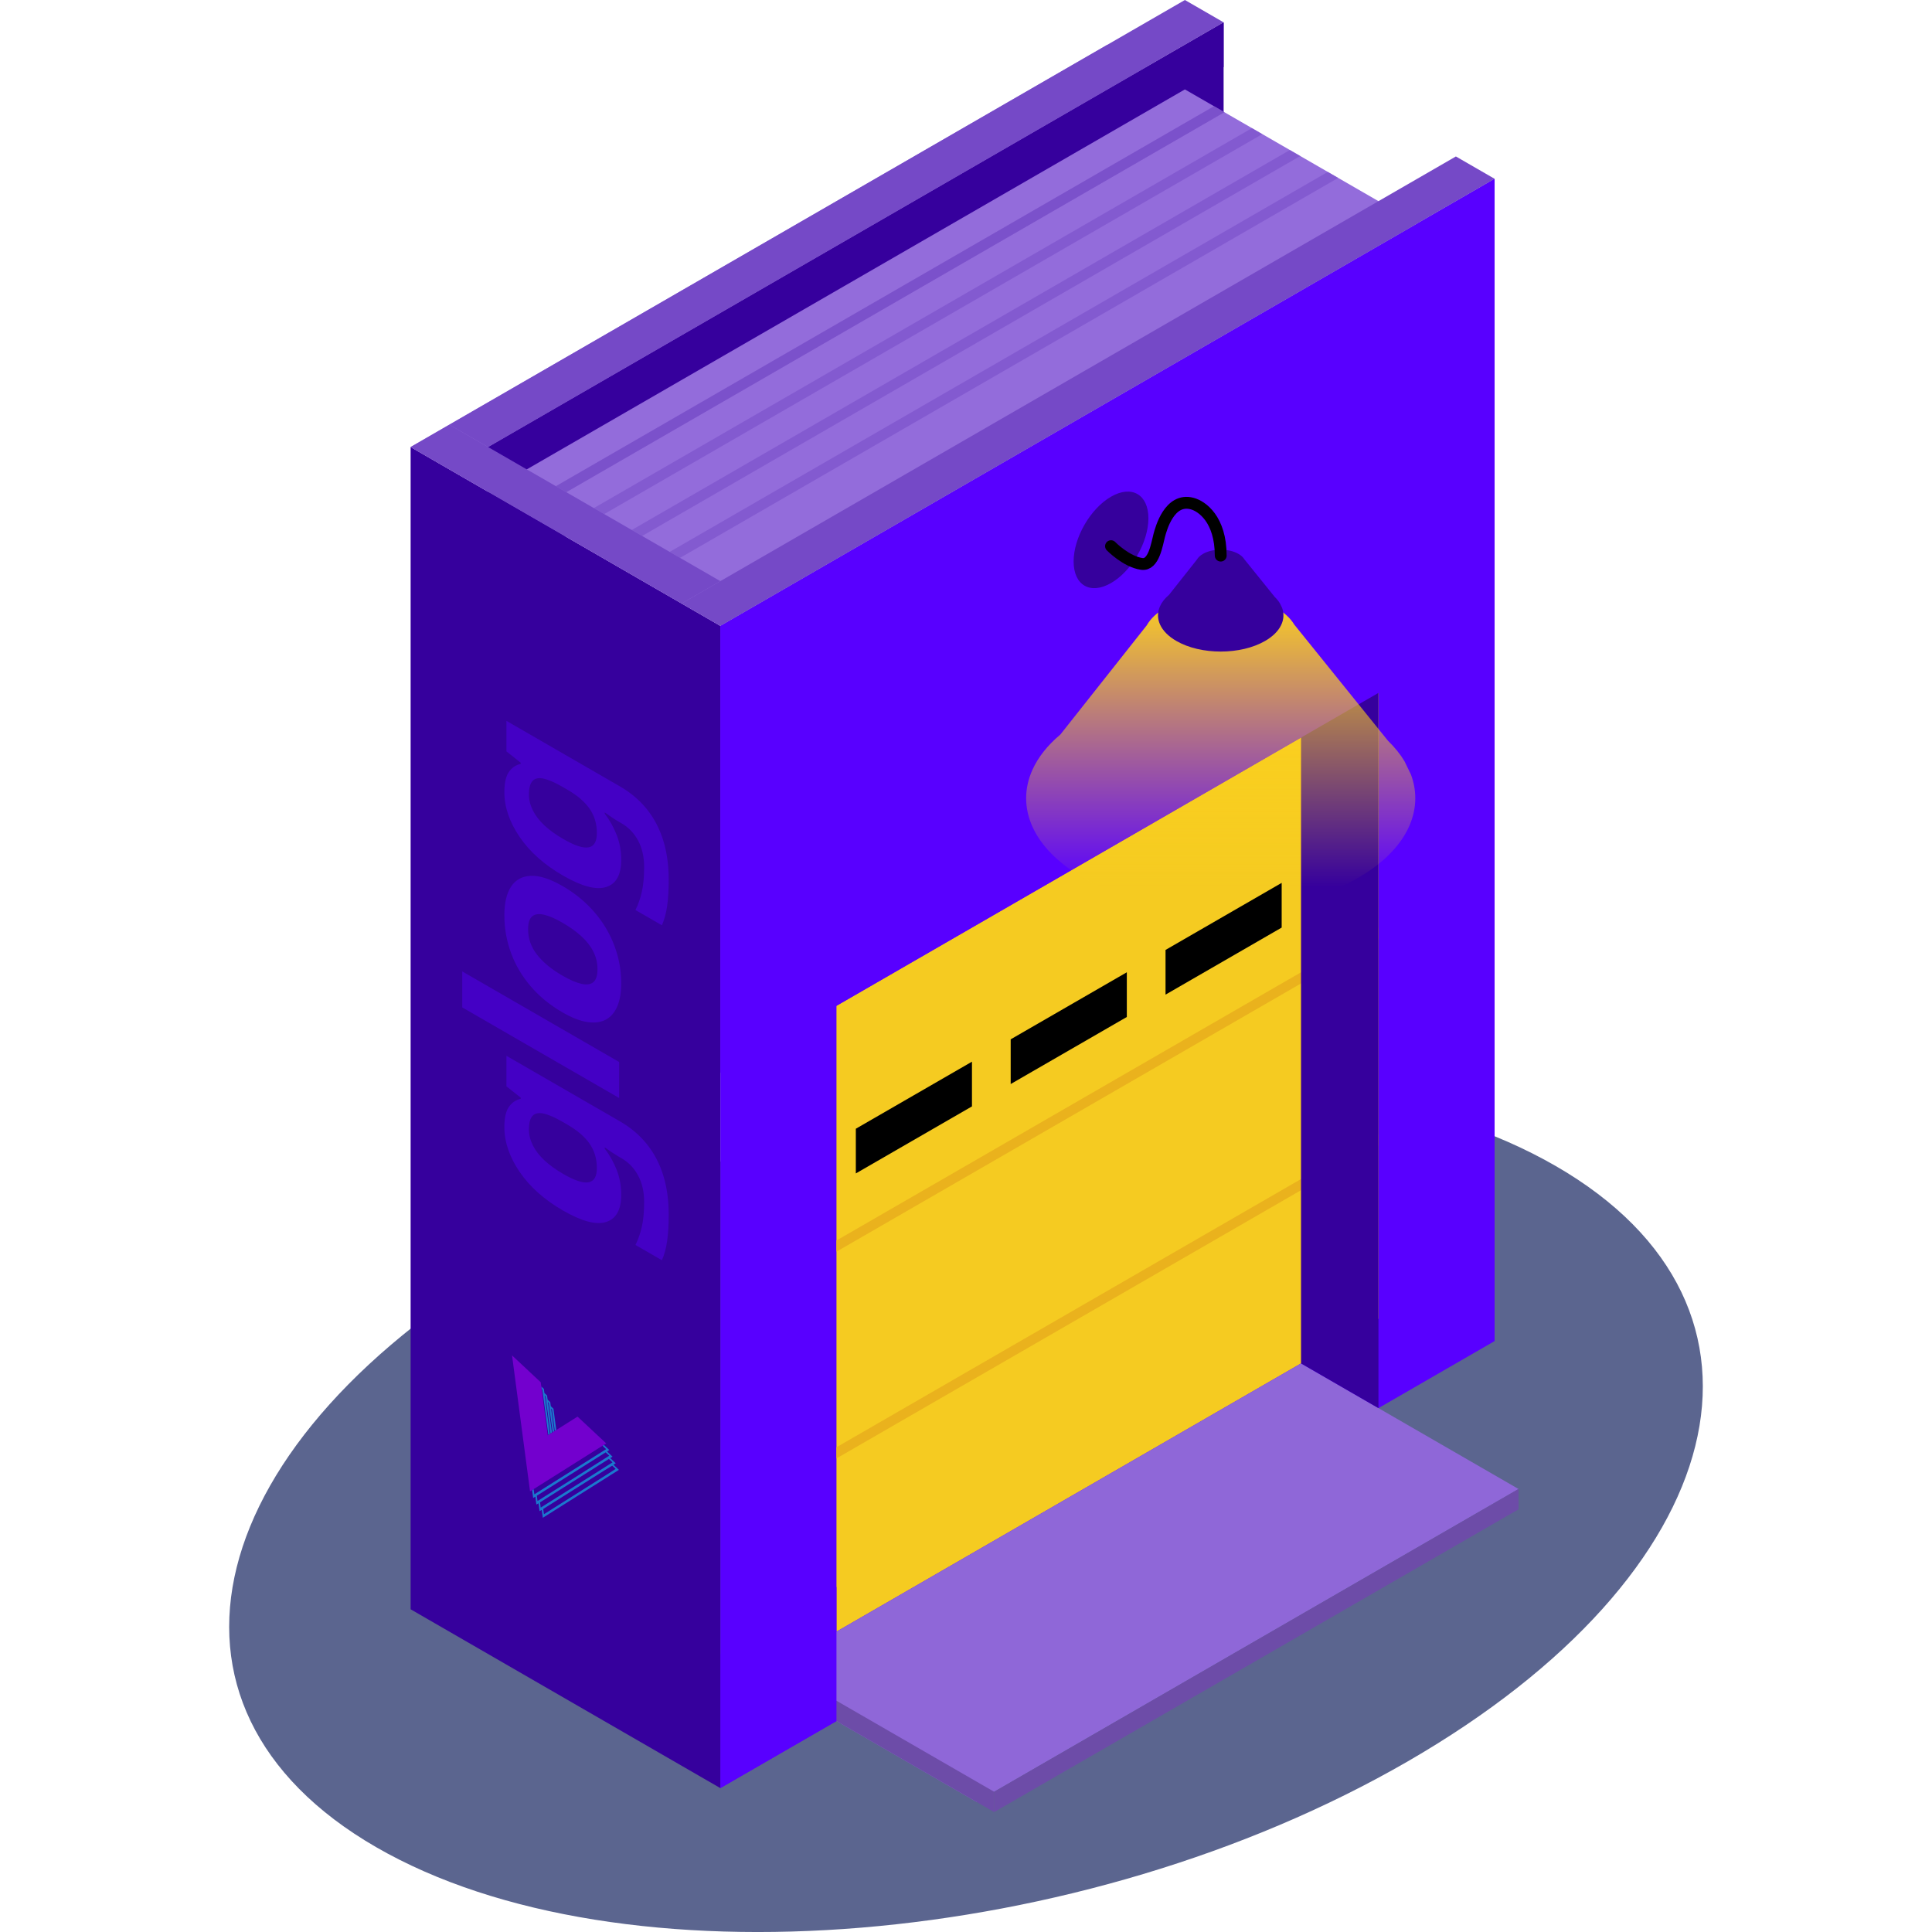
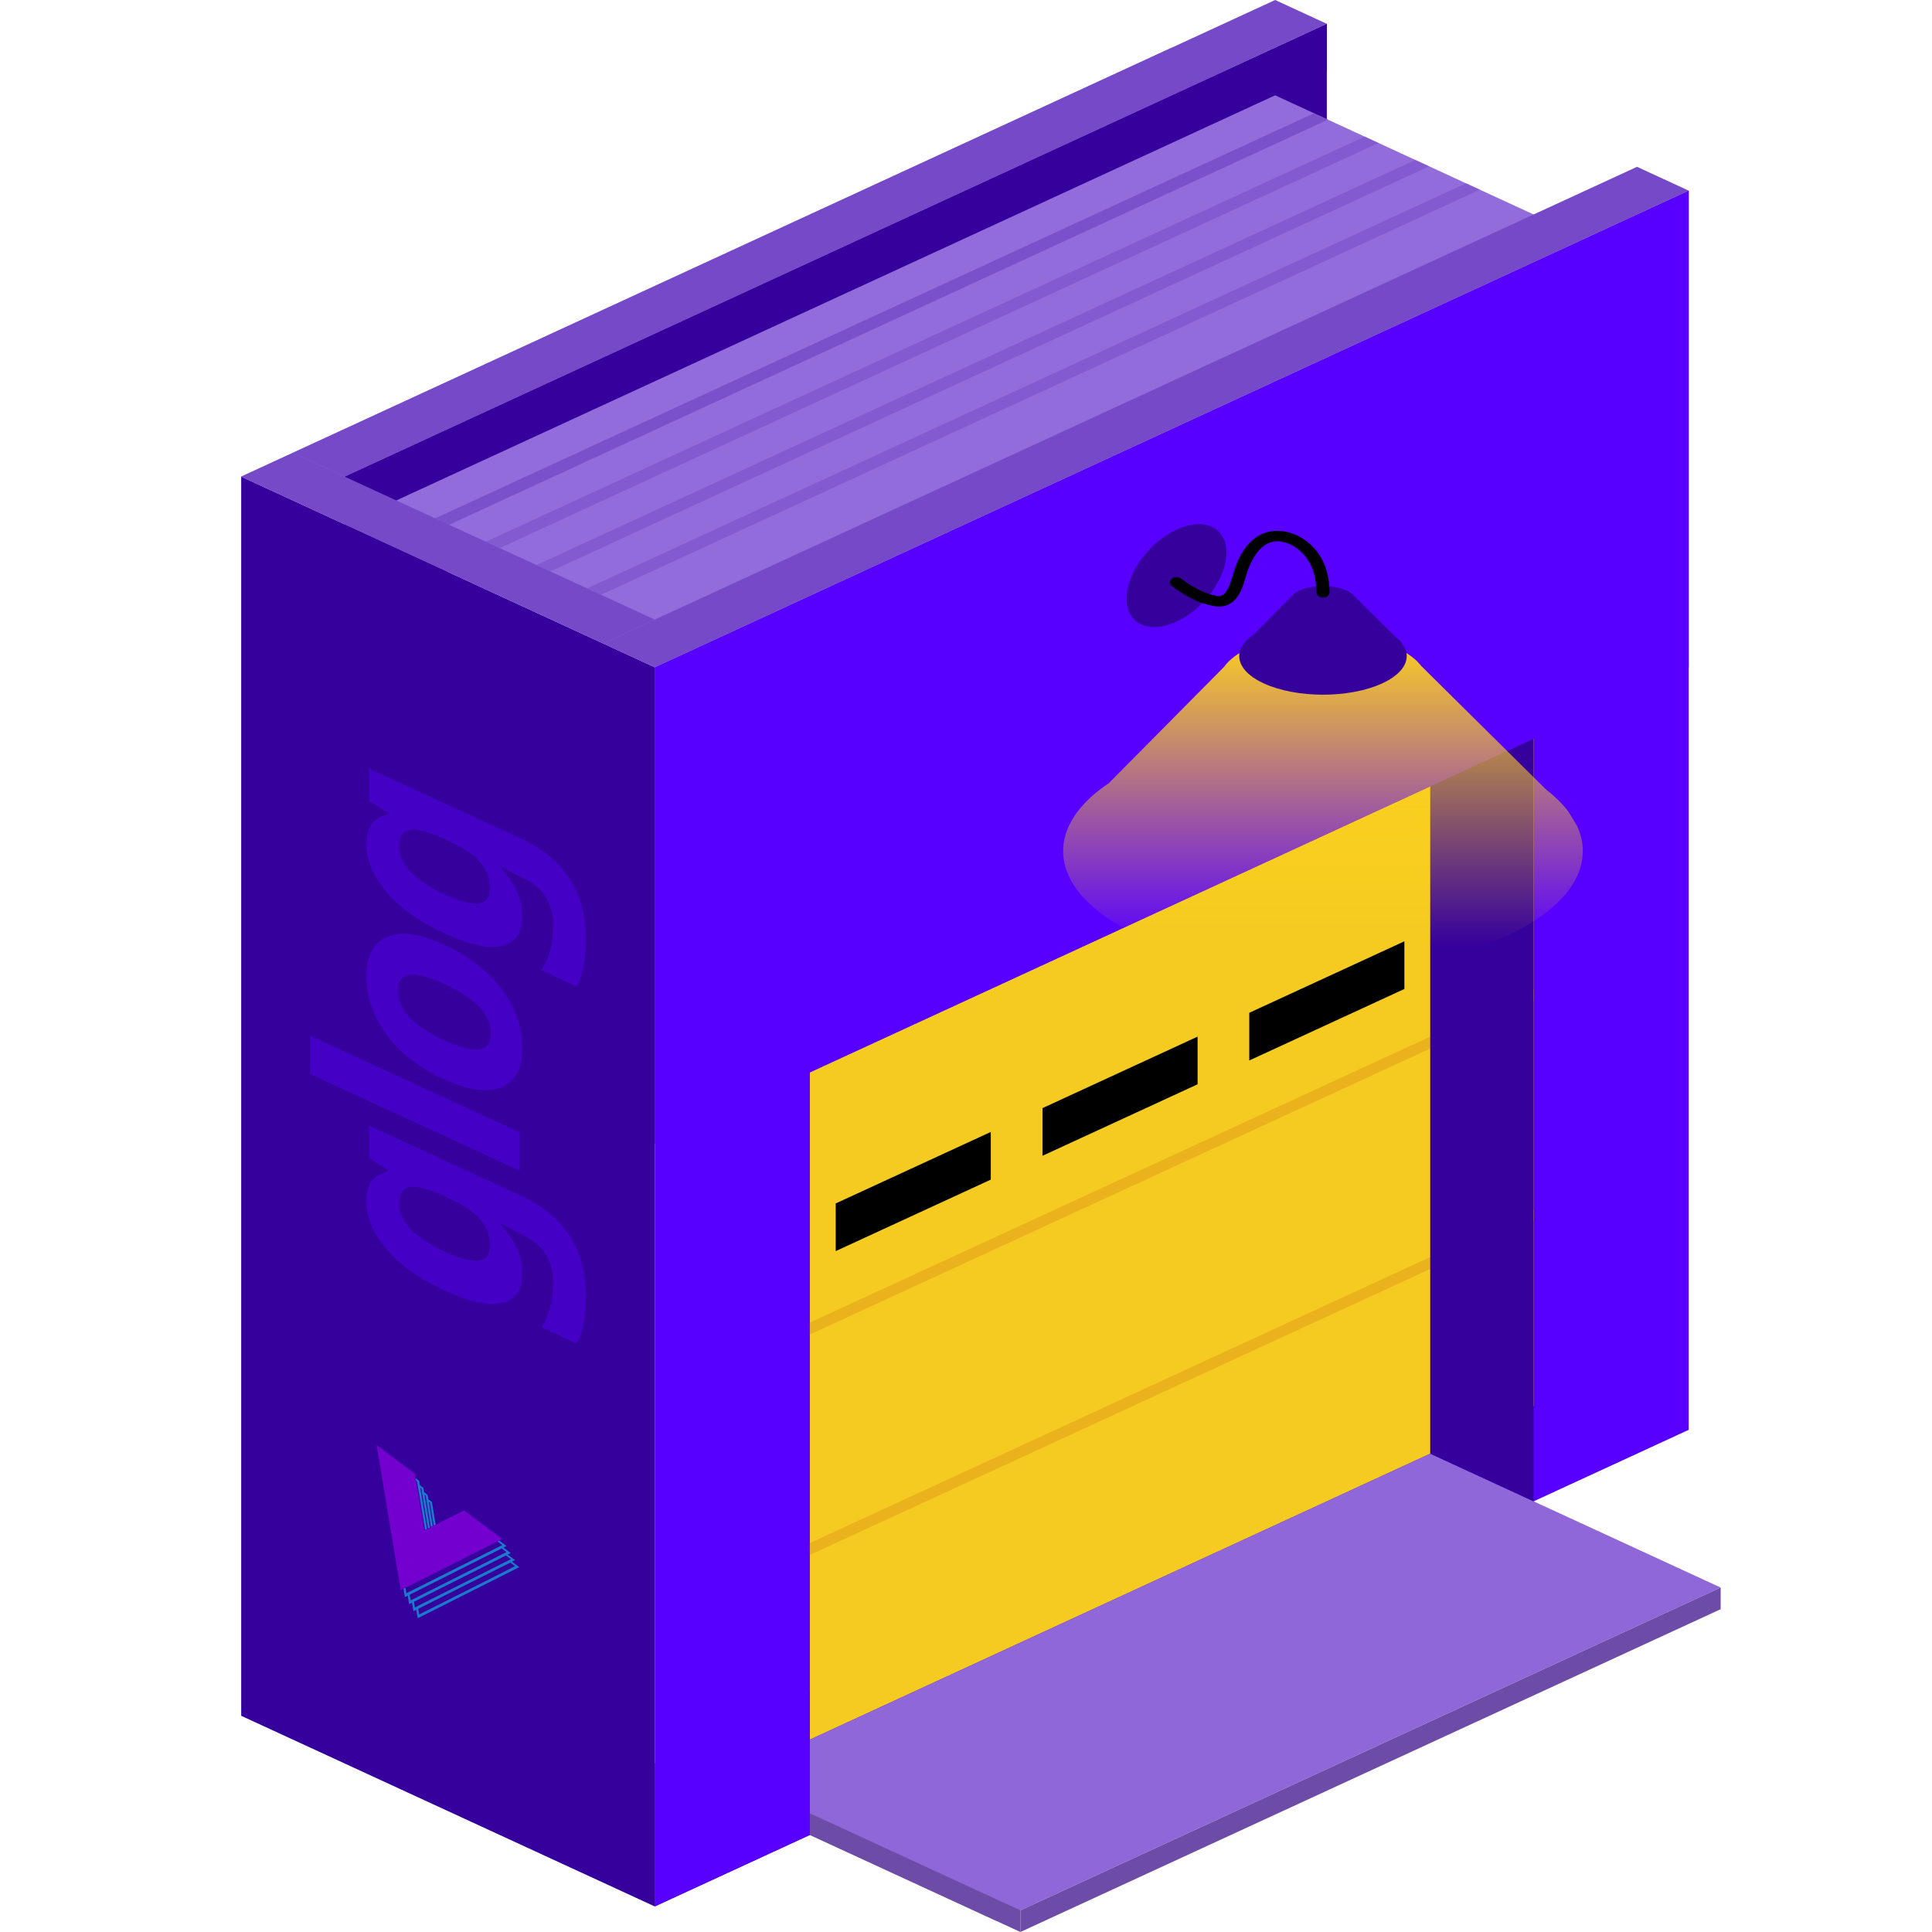
<svg xmlns="http://www.w3.org/2000/svg" width="100%" height="100%" viewBox="0 0 2048 2048" version="1.1" xml:space="preserve" style="fill-rule:evenodd;clip-rule:evenodd;stroke-linecap:round;stroke-linejoin:round;stroke-miterlimit:1.5;">
-   <rect id="Artboard1" x="0" y="0" width="2048" height="2048" style="fill:none;" />
-   <g id="Artboard11">
-     <g transform="matrix(1.480826,0,0,1.480826,-303.4049,-236.9322)">
-       <g transform="matrix(1.224288,-0.706843,0.916414,0.529092,-1333.218,1026.451)">
-         <circle cx="760.574" cy="1416.882" r="344.882" style="fill:rgb(91,101,143);" />
-       </g>
-       <g transform="matrix(2.5,-1.443376,0,4.333333,-942.2356,-1760)">
-         <rect x="665.108" y="768" width="221.703" height="192" style="fill:rgb(88,0,255);" />
-       </g>
-       <g transform="matrix(1.75,-1.010363,0,2.333333,-360.2666,-240)">
-         <rect x="665.108" y="768" width="221.703" height="192" style="fill:rgb(245,203,33);" />
-       </g>
-       <g transform="matrix(1.75,-1.010363,0,0.041667,-360.2666,1836)">
-         <rect x="665.108" y="768" width="221.703" height="192" style="fill:rgb(234,178,29);" />
-       </g>
-       <g transform="matrix(1.75,-1.010363,0,0.041667,-360.2666,1688)">
-         <rect x="665.108" y="768" width="221.703" height="192" style="fill:rgb(234,178,29);" />
-       </g>
-       <g transform="matrix(0.375,-0.216506,0,0.166667,568.1127,984)">
-         <rect x="665.108" y="768" width="221.703" height="192" />
-       </g>
-       <g transform="matrix(0.375,-0.216506,0,0.166667,678.9639,920)">
-         <rect x="665.108" y="768" width="221.703" height="192" />
-       </g>
-       <g transform="matrix(0.375,-0.216506,0,0.166667,789.8152,856)">
-         <rect x="665.108" y="768" width="221.703" height="192" />
-       </g>
-       <g transform="matrix(1.75,-1.010363,0.810951,0.468203,-1038.502,1672.42)">
-         <rect x="665.108" y="768" width="221.703" height="192" style="fill:rgb(143,103,216);" />
-       </g>
-       <g transform="matrix(0.702304,0.405475,-0,0.075685,293.7231,1024.923)">
-         <rect x="665.108" y="768" width="221.703" height="192" style="fill:rgb(109,76,168);" />
-       </g>
-       <g transform="matrix(1.693236,-0.97759,0,0.075685,-209.651,2034.706)">
-         <rect x="665.108" y="768" width="221.703" height="192" style="fill:rgb(109,76,168);" />
-       </g>
-       <g transform="matrix(0.375,-0.216506,0,0.5,471.1178,1104)">
-         <rect x="665.108" y="768" width="221.703" height="192" style="fill:rgb(88,0,255);" />
-       </g>
-       <g transform="matrix(1,0.57735,-0,4.333333,-166.2769,-3232)">
-         <rect x="665.108" y="768" width="221.703" height="192" style="fill:rgb(54,0,157);" />
-       </g>
-       <g transform="matrix(0.25,0.144338,-0,2.666667,969.9485,-1520)">
-         <rect x="665.108" y="768" width="221.703" height="192" style="fill:rgb(54,0,157);" />
-       </g>
-       <g transform="matrix(2.5,-1.443376,0,1.666667,-942.2356,288)">
-         <rect x="665.108" y="768" width="221.703" height="192" style="fill:rgb(88,0,255);" />
-       </g>
-       <g transform="matrix(2.375,-1.371207,0,0.5,-1025.374,1008)">
-         <rect x="665.108" y="768" width="221.703" height="192" style="fill:rgb(54,0,157);" />
-       </g>
-       <g transform="matrix(2.25,-1.299038,1.154701,0.666667,-1884.471,832)">
-         <rect x="665.108" y="768" width="221.703" height="192" style="fill:rgb(147,108,219);" />
-       </g>
-       <g transform="matrix(2.125,-1.226869,0.038621,0.022298,-840.1841,1306.919)">
-         <rect x="665.108" y="768" width="221.703" height="192" style="fill:rgb(117,73,199);fill-opacity:0.5;" />
-       </g>
-       <g transform="matrix(2.125,-1.226869,0.038621,0.022298,-840.1841,1306.919)">
-         <rect x="665.108" y="768" width="221.703" height="192" style="fill:rgb(117,73,199);fill-opacity:0.5;" />
-       </g>
-       <g transform="matrix(2.125,-1.226869,0.038621,0.022298,-813.0353,1322.594)">
-         <rect x="665.108" y="768" width="221.703" height="192" style="fill:rgb(117,73,199);fill-opacity:0.5;" />
-       </g>
-       <g transform="matrix(2.125,-1.226869,0.038621,0.022298,-785.8866,1338.268)">
-         <rect x="665.108" y="768" width="221.703" height="192" style="fill:rgb(117,73,199);fill-opacity:0.5;" />
-       </g>
-       <g transform="matrix(2.125,-1.226869,0.038621,0.022298,-758.7378,1353.943)">
-         <rect x="665.108" y="768" width="221.703" height="192" style="fill:rgb(117,73,199);fill-opacity:0.5;" />
-       </g>
-       <g transform="matrix(2.375,-1.371207,0,0.166667,-1025.374,1264)">
-         <rect x="665.108" y="768" width="221.703" height="192" style="fill:rgb(54,0,157);" />
-       </g>
-       <g transform="matrix(2.5,-1.443376,0.144338,0.083333,-1080.8,1488)">
-         <rect x="665.108" y="768" width="221.703" height="192" style="fill:rgb(117,73,199);" />
-       </g>
-       <g transform="matrix(2.375,-1.371207,0.144338,0.083333,-1163.938,1312)">
-         <rect x="665.108" y="768" width="221.703" height="192" style="fill:rgb(117,73,199);" />
-       </g>
-       <g transform="matrix(0.125,-0.072169,1.010363,0.583333,-360.2666,80)">
-         <rect x="665.108" y="768" width="221.703" height="192" style="fill:rgb(117,73,199);" />
-       </g>
-       <g transform="matrix(0,-0.860262,0.745009,0.430131,375.4341,1008.624)">
-         <path d="M176.448,255.704C183.986,255.704 190.268,257.126 195.293,259.969C200.319,262.813 204.485,266.615 207.791,271.376L208.783,271.376L211.361,257.688L236.753,257.688L236.753,366.793C236.753,376.977 234.77,385.54 230.802,392.483C226.835,399.426 220.85,404.683 212.849,408.254C204.848,411.824 194.698,413.61 182.399,413.61C174.067,413.61 166.595,413.114 159.983,412.122C153.37,411.13 147.154,409.444 141.336,407.063L141.336,381.672C147.287,384.317 153.403,386.366 159.685,387.821C165.967,389.276 173.208,390.003 181.407,390.003C189.739,390.003 196.054,388.086 200.352,384.25C204.65,380.415 206.799,375.125 206.799,368.38L206.799,365.405C206.799,363.818 206.898,361.702 207.096,359.057C207.295,356.412 207.526,354.098 207.791,352.114L206.799,352.114C203.757,356.875 199.757,360.71 194.797,363.62C189.838,366.529 183.655,367.984 176.249,367.984C163.818,367.984 153.866,363.157 146.394,353.502C138.922,343.848 135.186,330.028 135.186,312.042C135.186,294.056 138.955,280.17 146.493,270.384C154.031,260.597 164.016,255.704 176.448,255.704ZM186.168,279.311C181.804,279.311 178.068,280.567 174.96,283.08C171.852,285.592 169.538,289.295 168.017,294.189C166.496,299.082 165.735,305.165 165.735,312.439C165.735,323.284 167.488,331.351 170.992,336.641C174.497,341.931 179.754,344.576 186.763,344.576C190.731,344.576 194.103,343.981 196.88,342.79C199.657,341.6 201.906,339.848 203.625,337.533C205.344,335.219 206.634,332.276 207.493,328.706C208.353,325.135 208.783,320.903 208.783,316.01L208.783,311.646C208.783,304.372 208.055,298.355 206.6,293.594C205.146,288.833 202.765,285.262 199.459,282.881C196.153,280.501 191.722,279.311 186.168,279.311Z" style="fill:rgb(68,0,197);fill-rule:nonzero;" />
-         <rect x="255.797" y="215.236" width="29.954" height="150.764" style="fill:rgb(68,0,197);fill-rule:nonzero;" />
-         <path d="M404.974,311.646C404.974,320.639 403.751,328.64 401.304,335.649C398.858,342.658 395.353,348.543 390.791,353.304C386.228,358.065 380.707,361.702 374.226,364.215C367.746,366.727 360.406,367.984 352.207,367.984C344.536,367.984 337.527,366.727 331.179,364.215C324.831,361.702 319.343,358.065 314.714,353.304C310.086,348.543 306.449,342.658 303.804,335.649C301.159,328.64 299.836,320.639 299.836,311.646C299.836,299.611 301.952,289.428 306.184,281.096C310.416,272.764 316.5,266.449 324.435,262.151C332.369,257.853 341.825,255.704 352.802,255.704C362.985,255.704 371.978,257.853 379.781,262.151C387.584,266.449 393.733,272.764 398.23,281.096C402.726,289.428 404.974,299.611 404.974,311.646ZM330.386,311.646C330.386,318.655 331.146,324.672 332.667,329.698C334.188,334.723 336.568,338.558 339.809,341.203C343.049,343.848 347.314,345.171 352.604,345.171C357.761,345.171 361.96,343.848 365.2,341.203C368.44,338.558 370.788,334.723 372.243,329.698C373.697,324.672 374.425,318.655 374.425,311.646C374.425,304.504 373.664,298.487 372.143,293.594C370.623,288.7 368.275,284.964 365.101,282.385C361.927,279.807 357.695,278.517 352.405,278.517C344.735,278.517 339.147,281.361 335.643,287.047C332.138,292.734 330.386,300.933 330.386,311.646Z" style="fill:rgb(68,0,197);fill-rule:nonzero;" />
-         <path d="M455.163,255.704C462.701,255.704 468.983,257.126 474.008,259.969C479.034,262.813 483.2,266.615 486.506,271.376L487.498,271.376L490.077,257.688L515.469,257.688L515.469,366.793C515.469,376.977 513.485,385.54 509.517,392.483C505.55,399.426 499.566,404.683 491.564,408.254C483.563,411.824 473.413,413.61 461.114,413.61C452.782,413.61 445.31,413.114 438.698,412.122C432.085,411.13 425.87,409.444 420.051,407.063L420.051,381.672C426.002,384.317 432.118,386.366 438.4,387.821C444.682,389.276 451.923,390.003 460.122,390.003C468.454,390.003 474.769,388.086 479.067,384.25C483.365,380.415 485.514,375.125 485.514,368.38L485.514,365.405C485.514,363.818 485.613,361.702 485.812,359.057C486.01,356.412 486.241,354.098 486.506,352.114L485.514,352.114C482.472,356.875 478.472,360.71 473.512,363.62C468.553,366.529 462.37,367.984 454.965,367.984C442.533,367.984 432.581,363.157 425.109,353.502C417.637,343.848 413.901,330.028 413.901,312.042C413.901,294.056 417.67,280.17 425.208,270.384C432.747,260.597 442.731,255.704 455.163,255.704ZM464.883,279.311C460.519,279.311 456.783,280.567 453.675,283.08C450.567,285.592 448.253,289.295 446.732,294.189C445.211,299.082 444.451,305.165 444.451,312.439C444.451,323.284 446.203,331.351 449.708,336.641C453.212,341.931 458.469,344.576 465.478,344.576C469.446,344.576 472.818,343.981 475.595,342.79C478.373,341.6 480.621,339.848 482.34,337.533C484.059,335.219 485.349,332.276 486.208,328.706C487.068,325.135 487.498,320.903 487.498,316.01L487.498,311.646C487.498,304.372 486.77,298.355 485.316,293.594C483.861,288.833 481.48,285.262 478.174,282.881C474.868,280.501 470.438,279.311 464.883,279.311Z" style="fill:rgb(68,0,197);fill-rule:nonzero;" />
-       </g>
-       <g id="Trans" transform="matrix(0.055055,0.031786,-0,0.063572,544.7311,1100.588)">
-         <g opacity="0.5">
-           <g transform="matrix(0.804969,0,0,-0.804969,746.048,1852.554)">
-             <path d="M163.824,50.308C159.207,78.09 155.164,100.808 154.84,100.8C154.512,100.793 146.82,92.98 137.746,83.437C125.086,70.125 121.082,66.461 120.543,67.699C120.16,68.59 116.203,91.343 111.754,118.269C107.305,145.195 103.527,167.363 103.359,167.535C103.188,167.703 95.496,159.945 86.266,150.293C77.035,140.64 69.289,132.937 69.055,133.172C68.754,133.468 51.965,231.894 51.762,234.543C51.754,234.664 43.98,226.656 34.496,216.746C22.133,203.832 17.141,199.218 16.883,200.468C16.684,201.429 12.805,224.496 8.262,251.726L0,301.238L11.621,313.527C18.016,320.285 23.48,325.812 23.766,325.816C24.055,325.816 26.766,310.851 29.793,292.566C32.82,274.277 35.562,259.316 35.887,259.316C36.316,259.316 1176.66,1450.972 1193.379,1468.886L1195.777,1471.461L1166.762,1480.386C1150.805,1485.297 1137.746,1489.652 1137.746,1490.066C1137.746,1490.48 1142.395,1495.625 1148.078,1501.496L1158.406,1512.172L1201.828,1498.828C1225.707,1491.492 1245.586,1485.195 1246.004,1484.843C1246.422,1484.488 1238.656,1475.679 1228.754,1465.269C1218.848,1454.859 1210.75,1446.109 1210.754,1445.828C1210.762,1445.547 1230.449,1439.281 1254.504,1431.906C1278.562,1424.535 1298.414,1418.363 1298.625,1418.195C1298.836,1418.023 1290.656,1409.211 1280.453,1398.605C1270.25,1388 1262,1379.226 1262.117,1379.105C1262.238,1378.988 1282.082,1372.793 1306.219,1365.34C1330.355,1357.886 1350.219,1351.675 1350.355,1351.539C1350.488,1351.402 1342.234,1342.57 1332.004,1331.914L1313.406,1312.539L1346.824,1302.187C1365.207,1296.496 1385.082,1290.39 1390.996,1288.617C1396.906,1286.843 1401.746,1285.105 1401.746,1284.75C1401.746,1283.992 174.035,0.433 172.953,0.058C172.547,-0.078 168.441,22.531 163.824,50.308ZM771.141,665.269C1150.941,1062.32 1350.332,1271.461 1349.504,1271.914C1348.812,1272.297 1336.32,1276.265 1321.746,1280.738C1307.168,1285.207 1294.488,1289.101 1293.562,1289.386C1292.324,1289.769 1145.719,1137.093 741.168,714.109C438.281,397.422 187.973,135.75 184.934,132.617L179.406,126.914L184.66,95.117C190.016,62.687 190.781,58.496 191.25,59.019C191.398,59.179 452.348,331.996 771.141,665.269ZM720.102,732.597C1038.082,1064.992 1298.367,1337.289 1298.516,1337.699C1298.664,1338.109 1285.613,1342.531 1269.516,1347.527L1240.246,1356.605L1237.129,1353.461C1232.598,1348.886 132.672,198.644 129.961,195.64L127.676,193.113L133.211,160.019C136.254,141.816 138.746,126.621 138.746,126.246C138.746,125.875 139.469,126.172 140.352,126.906C141.238,127.64 402.125,400.203 720.102,732.597ZM673.715,804.664C988.992,1134.304 1246.566,1404.375 1246.098,1404.824C1245.629,1405.269 1232.473,1409.55 1216.863,1414.336L1188.484,1423.035L1181.746,1416.175C1178.039,1412.402 931.891,1155.066 634.742,844.316C337.598,533.566 90.277,275.039 85.148,269.816L75.816,260.316L81.516,226.058L87.215,191.804L93.848,198.558C97.496,202.273 358.438,475.023 673.715,804.664ZM261.754,1203.398C261.738,1205.363 165.816,1784.25 165.02,1787.179C164.367,1789.59 163.324,1790.328 158.41,1791.847C155.199,1792.84 152.363,1793.863 152.105,1794.121C151.625,1794.601 146.691,1824.136 147.047,1824.402C147.156,1824.48 156.75,1821.609 168.367,1818.015L189.492,1811.48L193.883,1784.898L198.277,1758.316L208.262,1755.132C213.75,1753.382 223.426,1750.355 229.758,1748.402L241.273,1744.851L245.758,1718.168L250.246,1691.488L271.246,1685.027C282.793,1681.476 292.43,1678.402 292.652,1678.199C292.879,1677.996 295.035,1666.031 297.449,1651.613C299.859,1637.191 301.98,1625.246 302.16,1625.066C302.34,1624.882 311.805,1621.871 323.191,1618.367C334.578,1614.863 344.121,1611.773 344.395,1611.496C344.977,1610.918 389.707,1341.3 389.719,1338.316C389.727,1336.054 365.875,1310.488 365.793,1312.672C365.734,1314.265 320.98,1585.367 320.289,1588.316C319.949,1589.769 318.145,1590.804 313.664,1592.113C310.277,1593.101 307.395,1593.777 307.254,1593.613C307.117,1593.449 317.934,1527.422 331.297,1446.882L355.594,1300.453L343.918,1288.234C337.5,1281.515 331.969,1276.308 331.629,1276.668C331.293,1277.023 316.902,1362.695 299.656,1467.047L268.293,1656.777L262.27,1658.59C257.875,1659.914 256.164,1660.082 255.941,1659.222C255.777,1658.57 270.297,1569.519 288.207,1461.328L320.773,1264.617L314.836,1257.964C311.57,1254.308 306.191,1248.656 302.883,1245.406C297.129,1239.757 296.84,1239.601 296.309,1241.906C296,1243.23 277.969,1351.847 256.238,1483.273C234.504,1614.703 216.391,1722.535 215.984,1722.902C214.812,1723.957 204.668,1727.07 204.137,1726.539C203.871,1726.273 222.125,1614.515 244.699,1478.187C267.277,1341.859 285.723,1229.64 285.695,1228.816C285.637,1227.093 261.766,1201.754 261.754,1203.398Z" style="fill:rgb(0,242,255);fill-rule:nonzero;" />
+   <g transform="matrix(1,0,0,1,-2226.609,0)">
+     <g id="Logo-Wide" transform="matrix(1,0,0,1,2226.609,0)">
+       <rect x="0" y="0" width="2048" height="2048" style="fill:none;" />
+       <clipPath id="_clip1">
+         <rect x="0" y="0" width="2048" height="2048" />
+       </clipPath>
+       <g clip-path="url(#_clip1)">
+         <g transform="matrix(1.977434,0,0,1.578833,-730.7208,-252.6133)">
+           <g transform="matrix(2.5,-1.443376,0,4.333333,-942.2356,-1760)">
+             <rect x="665.108" y="768" width="221.703" height="192" style="fill:rgb(88,0,255);" />
          </g>
-           <g transform="matrix(-0.955462,-0.295113,0.295113,-0.955462,1405.705,2264.665)">
-             <path d="M200.157,1677.512L840.914,395.999L1481.671,1677.512L1091.393,1677.512L840.914,1176.554L590.435,1677.512L200.157,1677.512Z" style="fill:rgb(175,0,255);" />
+           <g transform="matrix(1.75,-1.010363,0,2.333333,-360.2666,-240)">
+             <rect x="665.108" y="768" width="221.703" height="192" style="fill:rgb(245,203,33);" />
+           </g>
+           <g transform="matrix(1.75,-1.010363,0,0.041667,-360.2666,1836)">
+             <rect x="665.108" y="768" width="221.703" height="192" style="fill:rgb(234,178,29);" />
+           </g>
+           <g transform="matrix(1.75,-1.010363,0,0.041667,-360.2666,1688)">
+             <rect x="665.108" y="768" width="221.703" height="192" style="fill:rgb(234,178,29);" />
+           </g>
+           <g transform="matrix(0.375,-0.216506,0,0.166667,568.1127,984)">
+             <rect x="665.108" y="768" width="221.703" height="192" />
+           </g>
+           <g transform="matrix(0.375,-0.216506,0,0.166667,678.9639,920)">
+             <rect x="665.108" y="768" width="221.703" height="192" />
+           </g>
+           <g transform="matrix(0.375,-0.216506,0,0.166667,789.8152,856)">
+             <rect x="665.108" y="768" width="221.703" height="192" />
+           </g>
+           <g transform="matrix(1.75,-1.010363,0.810951,0.468203,-1038.502,1672.42)">
+             <rect x="665.108" y="768" width="221.703" height="192" style="fill:rgb(143,103,216);" />
+           </g>
+           <g transform="matrix(0.702304,0.405475,-0,0.075685,293.7231,1024.923)">
+             <rect x="665.108" y="768" width="221.703" height="192" style="fill:rgb(109,76,168);" />
+           </g>
+           <g transform="matrix(1.693236,-0.97759,0,0.075685,-209.651,2034.706)">
+             <rect x="665.108" y="768" width="221.703" height="192" style="fill:rgb(109,76,168);" />
+           </g>
+           <g transform="matrix(0.375,-0.216506,0,0.5,471.1178,1104)">
+             <rect x="665.108" y="768" width="221.703" height="192" style="fill:rgb(88,0,255);" />
+           </g>
+           <g transform="matrix(1,0.57735,-0,4.333333,-166.2769,-3232)">
+             <rect x="665.108" y="768" width="221.703" height="192" style="fill:rgb(54,0,157);" />
+           </g>
+           <g transform="matrix(0.25,0.144338,-0,2.666667,969.9485,-1520)">
+             <rect x="665.108" y="768" width="221.703" height="192" style="fill:rgb(54,0,157);" />
+           </g>
+           <g transform="matrix(2.5,-1.443376,0,1.666667,-942.2356,288)">
+             <rect x="665.108" y="768" width="221.703" height="192" style="fill:rgb(88,0,255);" />
+           </g>
+           <g transform="matrix(2.375,-1.371207,0,0.5,-1025.374,1008)">
+             <rect x="665.108" y="768" width="221.703" height="192" style="fill:rgb(54,0,157);" />
+           </g>
+           <g transform="matrix(2.25,-1.299038,1.154701,0.666667,-1884.471,832)">
+             <rect x="665.108" y="768" width="221.703" height="192" style="fill:rgb(147,108,219);" />
+           </g>
+           <g transform="matrix(2.125,-1.226869,0.038621,0.022298,-840.1841,1306.919)">
+             <rect x="665.108" y="768" width="221.703" height="192" style="fill:rgb(117,73,199);fill-opacity:0.5;" />
+           </g>
+           <g transform="matrix(2.125,-1.226869,0.038621,0.022298,-840.1841,1306.919)">
+             <rect x="665.108" y="768" width="221.703" height="192" style="fill:rgb(117,73,199);fill-opacity:0.5;" />
+           </g>
+           <g transform="matrix(2.125,-1.226869,0.038621,0.022298,-813.0353,1322.594)">
+             <rect x="665.108" y="768" width="221.703" height="192" style="fill:rgb(117,73,199);fill-opacity:0.5;" />
+           </g>
+           <g transform="matrix(2.125,-1.226869,0.038621,0.022298,-785.8866,1338.268)">
+             <rect x="665.108" y="768" width="221.703" height="192" style="fill:rgb(117,73,199);fill-opacity:0.5;" />
+           </g>
+           <g transform="matrix(2.125,-1.226869,0.038621,0.022298,-758.7378,1353.943)">
+             <rect x="665.108" y="768" width="221.703" height="192" style="fill:rgb(117,73,199);fill-opacity:0.5;" />
+           </g>
+           <g transform="matrix(2.375,-1.371207,0,0.166667,-1025.374,1264)">
+             <rect x="665.108" y="768" width="221.703" height="192" style="fill:rgb(54,0,157);" />
+           </g>
+           <g transform="matrix(2.5,-1.443376,0.144338,0.083333,-1080.8,1488)">
+             <rect x="665.108" y="768" width="221.703" height="192" style="fill:rgb(117,73,199);" />
+           </g>
+           <g transform="matrix(2.375,-1.371207,0.144338,0.083333,-1163.938,1312)">
+             <rect x="665.108" y="768" width="221.703" height="192" style="fill:rgb(117,73,199);" />
+           </g>
+           <g transform="matrix(0.125,-0.072169,1.010363,0.583333,-360.2666,80)">
+             <rect x="665.108" y="768" width="221.703" height="192" style="fill:rgb(117,73,199);" />
+           </g>
+           <g transform="matrix(0,-0.860262,0.745009,0.430131,375.4341,1008.624)">
+             <path d="M176.448,255.704C183.986,255.704 190.268,257.126 195.293,259.969C200.319,262.813 204.485,266.615 207.791,271.376L208.783,271.376L211.361,257.688L236.753,257.688L236.753,366.793C236.753,376.977 234.77,385.54 230.802,392.483C226.835,399.426 220.85,404.683 212.849,408.254C204.848,411.824 194.698,413.61 182.399,413.61C174.067,413.61 166.595,413.114 159.983,412.122C153.37,411.13 147.154,409.444 141.336,407.063L141.336,381.672C147.287,384.317 153.403,386.366 159.685,387.821C165.967,389.276 173.208,390.003 181.407,390.003C189.739,390.003 196.054,388.086 200.352,384.25C204.65,380.415 206.799,375.125 206.799,368.38L206.799,365.405C206.799,363.818 206.898,361.702 207.096,359.057C207.295,356.412 207.526,354.098 207.791,352.114L206.799,352.114C203.757,356.875 199.757,360.71 194.797,363.62C189.838,366.529 183.655,367.984 176.249,367.984C163.818,367.984 153.866,363.157 146.394,353.502C138.922,343.848 135.186,330.028 135.186,312.042C135.186,294.056 138.955,280.17 146.493,270.384C154.031,260.597 164.016,255.704 176.448,255.704ZM186.168,279.311C181.804,279.311 178.068,280.567 174.96,283.08C171.852,285.592 169.538,289.295 168.017,294.189C166.496,299.082 165.735,305.165 165.735,312.439C165.735,323.284 167.488,331.351 170.992,336.641C174.497,341.931 179.754,344.576 186.763,344.576C190.731,344.576 194.103,343.981 196.88,342.79C199.657,341.6 201.906,339.848 203.625,337.533C205.344,335.219 206.634,332.276 207.493,328.706C208.353,325.135 208.783,320.903 208.783,316.01L208.783,311.646C208.783,304.372 208.055,298.355 206.6,293.594C205.146,288.833 202.765,285.262 199.459,282.881C196.153,280.501 191.722,279.311 186.168,279.311Z" style="fill:rgb(68,0,197);fill-rule:nonzero;" />
+             <rect x="255.797" y="215.236" width="29.954" height="150.764" style="fill:rgb(68,0,197);fill-rule:nonzero;" />
+             <path d="M404.974,311.646C404.974,320.639 403.751,328.64 401.304,335.649C398.858,342.658 395.353,348.543 390.791,353.304C386.228,358.065 380.707,361.702 374.226,364.215C367.746,366.727 360.406,367.984 352.207,367.984C344.536,367.984 337.527,366.727 331.179,364.215C324.831,361.702 319.343,358.065 314.714,353.304C310.086,348.543 306.449,342.658 303.804,335.649C301.159,328.64 299.836,320.639 299.836,311.646C299.836,299.611 301.952,289.428 306.184,281.096C310.416,272.764 316.5,266.449 324.435,262.151C332.369,257.853 341.825,255.704 352.802,255.704C362.985,255.704 371.978,257.853 379.781,262.151C387.584,266.449 393.733,272.764 398.23,281.096C402.726,289.428 404.974,299.611 404.974,311.646ZM330.386,311.646C330.386,318.655 331.146,324.672 332.667,329.698C334.188,334.723 336.568,338.558 339.809,341.203C343.049,343.848 347.314,345.171 352.604,345.171C357.761,345.171 361.96,343.848 365.2,341.203C368.44,338.558 370.788,334.723 372.243,329.698C373.697,324.672 374.425,318.655 374.425,311.646C374.425,304.504 373.664,298.487 372.143,293.594C370.623,288.7 368.275,284.964 365.101,282.385C361.927,279.807 357.695,278.517 352.405,278.517C344.735,278.517 339.147,281.361 335.643,287.047C332.138,292.734 330.386,300.933 330.386,311.646Z" style="fill:rgb(68,0,197);fill-rule:nonzero;" />
+             <path d="M455.163,255.704C462.701,255.704 468.983,257.126 474.008,259.969C479.034,262.813 483.2,266.615 486.506,271.376L487.498,271.376L490.077,257.688L515.469,257.688L515.469,366.793C515.469,376.977 513.485,385.54 509.517,392.483C505.55,399.426 499.566,404.683 491.564,408.254C483.563,411.824 473.413,413.61 461.114,413.61C452.782,413.61 445.31,413.114 438.698,412.122C432.085,411.13 425.87,409.444 420.051,407.063L420.051,381.672C426.002,384.317 432.118,386.366 438.4,387.821C444.682,389.276 451.923,390.003 460.122,390.003C468.454,390.003 474.769,388.086 479.067,384.25C483.365,380.415 485.514,375.125 485.514,368.38L485.514,365.405C485.514,363.818 485.613,361.702 485.812,359.057C486.01,356.412 486.241,354.098 486.506,352.114L485.514,352.114C482.472,356.875 478.472,360.71 473.512,363.62C468.553,366.529 462.37,367.984 454.965,367.984C442.533,367.984 432.581,363.157 425.109,353.502C417.637,343.848 413.901,330.028 413.901,312.042C413.901,294.056 417.67,280.17 425.208,270.384C432.747,260.597 442.731,255.704 455.163,255.704ZM464.883,279.311C460.519,279.311 456.783,280.567 453.675,283.08C450.567,285.592 448.253,289.295 446.732,294.189C445.211,299.082 444.451,305.165 444.451,312.439C444.451,323.284 446.203,331.351 449.708,336.641C453.212,341.931 458.469,344.576 465.478,344.576C469.446,344.576 472.818,343.981 475.595,342.79C478.373,341.6 480.621,339.848 482.34,337.533C484.059,335.219 485.349,332.276 486.208,328.706C487.068,325.135 487.498,320.903 487.498,316.01L487.498,311.646C487.498,304.372 486.77,298.355 485.316,293.594C483.861,288.833 481.48,285.262 478.174,282.881C474.868,280.501 470.438,279.311 464.883,279.311Z" style="fill:rgb(68,0,197);fill-rule:nonzero;" />
+           </g>
+           <g id="Trans" transform="matrix(0.055055,0.031786,-0,0.063572,544.7311,1100.588)">
+             <g opacity="0.5">
+               <g transform="matrix(0.804969,0,0,-0.804969,746.048,1852.554)">
+                 <path d="M163.824,50.308C159.207,78.09 155.164,100.808 154.84,100.8C154.512,100.793 146.82,92.98 137.746,83.437C125.086,70.125 121.082,66.461 120.543,67.699C120.16,68.59 116.203,91.343 111.754,118.269C107.305,145.195 103.527,167.363 103.359,167.535C103.188,167.703 95.496,159.945 86.266,150.293C77.035,140.64 69.289,132.937 69.055,133.172C68.754,133.468 51.965,231.894 51.762,234.543C51.754,234.664 43.98,226.656 34.496,216.746C22.133,203.832 17.141,199.218 16.883,200.468C16.684,201.429 12.805,224.496 8.262,251.726L0,301.238L11.621,313.527C18.016,320.285 23.48,325.812 23.766,325.816C24.055,325.816 26.766,310.851 29.793,292.566C32.82,274.277 35.562,259.316 35.887,259.316C36.316,259.316 1176.66,1450.972 1193.379,1468.886L1195.777,1471.461L1166.762,1480.386C1150.805,1485.297 1137.746,1489.652 1137.746,1490.066C1137.746,1490.48 1142.395,1495.625 1148.078,1501.496L1158.406,1512.172L1201.828,1498.828C1225.707,1491.492 1245.586,1485.195 1246.004,1484.843C1246.422,1484.488 1238.656,1475.679 1228.754,1465.269C1218.848,1454.859 1210.75,1446.109 1210.754,1445.828C1210.762,1445.547 1230.449,1439.281 1254.504,1431.906C1278.562,1424.535 1298.414,1418.363 1298.625,1418.195C1298.836,1418.023 1290.656,1409.211 1280.453,1398.605C1270.25,1388 1262,1379.226 1262.117,1379.105C1262.238,1378.988 1282.082,1372.793 1306.219,1365.34C1330.355,1357.886 1350.219,1351.675 1350.355,1351.539C1350.488,1351.402 1342.234,1342.57 1332.004,1331.914L1313.406,1312.539L1346.824,1302.187C1365.207,1296.496 1385.082,1290.39 1390.996,1288.617C1396.906,1286.843 1401.746,1285.105 1401.746,1284.75C1401.746,1283.992 174.035,0.433 172.953,0.058C172.547,-0.078 168.441,22.531 163.824,50.308ZM771.141,665.269C1150.941,1062.32 1350.332,1271.461 1349.504,1271.914C1348.812,1272.297 1336.32,1276.265 1321.746,1280.738C1307.168,1285.207 1294.488,1289.101 1293.562,1289.386C1292.324,1289.769 1145.719,1137.093 741.168,714.109C438.281,397.422 187.973,135.75 184.934,132.617L179.406,126.914L184.66,95.117C190.016,62.687 190.781,58.496 191.25,59.019C191.398,59.179 452.348,331.996 771.141,665.269ZM720.102,732.597C1038.082,1064.992 1298.367,1337.289 1298.516,1337.699C1298.664,1338.109 1285.613,1342.531 1269.516,1347.527L1240.246,1356.605L1237.129,1353.461C1232.598,1348.886 132.672,198.644 129.961,195.64L127.676,193.113L133.211,160.019C136.254,141.816 138.746,126.621 138.746,126.246C138.746,125.875 139.469,126.172 140.352,126.906C141.238,127.64 402.125,400.203 720.102,732.597ZM673.715,804.664C988.992,1134.304 1246.566,1404.375 1246.098,1404.824C1245.629,1405.269 1232.473,1409.55 1216.863,1414.336L1188.484,1423.035L1181.746,1416.175C1178.039,1412.402 931.891,1155.066 634.742,844.316C337.598,533.566 90.277,275.039 85.148,269.816L75.816,260.316L81.516,226.058L87.215,191.804L93.848,198.558C97.496,202.273 358.438,475.023 673.715,804.664ZM261.754,1203.398C261.738,1205.363 165.816,1784.25 165.02,1787.179C164.367,1789.59 163.324,1790.328 158.41,1791.847C155.199,1792.84 152.363,1793.863 152.105,1794.121C151.625,1794.601 146.691,1824.136 147.047,1824.402C147.156,1824.48 156.75,1821.609 168.367,1818.015L189.492,1811.48L193.883,1784.898L198.277,1758.316L208.262,1755.132C213.75,1753.382 223.426,1750.355 229.758,1748.402L241.273,1744.851L245.758,1718.168L250.246,1691.488L271.246,1685.027C282.793,1681.476 292.43,1678.402 292.652,1678.199C292.879,1677.996 295.035,1666.031 297.449,1651.613C299.859,1637.191 301.98,1625.246 302.16,1625.066C302.34,1624.882 311.805,1621.871 323.191,1618.367C334.578,1614.863 344.121,1611.773 344.395,1611.496C344.977,1610.918 389.707,1341.3 389.719,1338.316C389.727,1336.054 365.875,1310.488 365.793,1312.672C365.734,1314.265 320.98,1585.367 320.289,1588.316C319.949,1589.769 318.145,1590.804 313.664,1592.113C310.277,1593.101 307.395,1593.777 307.254,1593.613C307.117,1593.449 317.934,1527.422 331.297,1446.882L355.594,1300.453L343.918,1288.234C337.5,1281.515 331.969,1276.308 331.629,1276.668C331.293,1277.023 316.902,1362.695 299.656,1467.047L268.293,1656.777L262.27,1658.59C257.875,1659.914 256.164,1660.082 255.941,1659.222C255.777,1658.57 270.297,1569.519 288.207,1461.328L320.773,1264.617L314.836,1257.964C311.57,1254.308 306.191,1248.656 302.883,1245.406C297.129,1239.757 296.84,1239.601 296.309,1241.906C296,1243.23 277.969,1351.847 256.238,1483.273C234.504,1614.703 216.391,1722.535 215.984,1722.902C214.812,1723.957 204.668,1727.07 204.137,1726.539C203.871,1726.273 222.125,1614.515 244.699,1478.187C267.277,1341.859 285.723,1229.64 285.695,1228.816C285.637,1227.093 261.766,1201.754 261.754,1203.398Z" style="fill:rgb(0,242,255);fill-rule:nonzero;" />
+               </g>
+               <g transform="matrix(-0.955462,-0.295113,0.295113,-0.955462,1405.705,2264.665)">
+                 <path d="M200.157,1677.512L840.914,395.999L1481.671,1677.512L1091.393,1677.512L840.914,1176.554L590.435,1677.512L200.157,1677.512Z" style="fill:rgb(175,0,255);" />
+               </g>
+             </g>
+           </g>
+           <g transform="matrix(1,0,0,1,-7.769598,-62.9774)">
+             <g transform="matrix(2.686751,-1.551197,3.102393,1.791168,-2293.569,-1236.101)">
+               <path d="M5.331,1128.788C-1.204,1137.526 -12.561,1143.313 -25.466,1143.313C-45.702,1143.313 -62.131,1129.085 -62.131,1111.56C-62.131,1099.892 -54.848,1089.685 -44.008,1084.166C-40.399,1082.329 -36.396,1081.012 -32.136,1080.332L4.569,1068.478C6.56,1067.601 8.813,1067.107 11.199,1067.107C19.293,1067.107 25.864,1072.798 25.864,1079.807C25.864,1081.791 25.338,1083.668 24.4,1085.342L10.08,1119.367C9.469,1121.457 8.619,1123.465 7.555,1125.367L5.331,1128.788Z" style="fill:url(#_Linear2);" />
+             </g>
+             <g transform="matrix(0.866025,-0.5,1,0.57735,-3,8.983888)">
+               <path d="M5.331,1128.788C-1.204,1137.526 -12.561,1143.313 -25.466,1143.313C-45.702,1143.313 -62.131,1129.085 -62.131,1111.56C-62.131,1099.892 -54.848,1089.685 -44.008,1084.166C-40.399,1082.329 -36.396,1081.012 -32.136,1080.332L4.569,1068.478C6.56,1067.601 8.813,1067.107 11.199,1067.107C19.293,1067.107 25.864,1072.798 25.864,1079.807C25.864,1081.791 25.338,1083.668 24.4,1085.342L10.08,1119.367C9.469,1121.457 8.619,1123.465 7.555,1125.367L5.331,1128.788Z" style="fill:rgb(54,0,157);" />
+             </g>
+             <g transform="matrix(0.866025,-0.5,0,1.154701,29.20592,15.04744)">
+               <ellipse cx="1130.184" cy="1004.148" rx="30.909" ry="26.768" style="fill:rgb(54,0,157);" />
+             </g>
+             <path d="M1007.974,613.954C1007.974,613.954 1018.798,625.052 1029.972,626.655C1038.673,627.903 1040.816,612.517 1042.492,606.284C1043.79,601.453 1049.738,579.221 1065.953,583.428C1073.103,585.283 1086.452,594.706 1086.506,620.701" style="fill:none;stroke:black;stroke-width:7.02px;" />
          </g>
        </g>
-       </g>
-       <g transform="matrix(1,0,0,1,-7.769598,-62.9774)">
-         <g transform="matrix(2.686751,-1.551197,3.102393,1.791168,-2293.569,-1236.101)">
-           <path d="M5.331,1128.788C-1.204,1137.526 -12.561,1143.313 -25.466,1143.313C-45.702,1143.313 -62.131,1129.085 -62.131,1111.56C-62.131,1099.892 -54.848,1089.685 -44.008,1084.166C-40.399,1082.329 -36.396,1081.012 -32.136,1080.332L4.569,1068.478C6.56,1067.601 8.813,1067.107 11.199,1067.107C19.293,1067.107 25.864,1072.798 25.864,1079.807C25.864,1081.791 25.338,1083.668 24.4,1085.342L10.08,1119.367C9.469,1121.457 8.619,1123.465 7.555,1125.367L5.331,1128.788Z" style="fill:url(#_Linear1);" />
-         </g>
-         <g transform="matrix(0.866025,-0.5,1,0.57735,-3,8.983888)">
-           <path d="M5.331,1128.788C-1.204,1137.526 -12.561,1143.313 -25.466,1143.313C-45.702,1143.313 -62.131,1129.085 -62.131,1111.56C-62.131,1099.892 -54.848,1089.685 -44.008,1084.166C-40.399,1082.329 -36.396,1081.012 -32.136,1080.332L4.569,1068.478C6.56,1067.601 8.813,1067.107 11.199,1067.107C19.293,1067.107 25.864,1072.798 25.864,1079.807C25.864,1081.791 25.338,1083.668 24.4,1085.342L10.08,1119.367C9.469,1121.457 8.619,1123.465 7.555,1125.367L5.331,1128.788Z" style="fill:rgb(54,0,157);" />
-         </g>
-         <g transform="matrix(0.866025,-0.5,0,1.154701,29.20592,15.04744)">
-           <ellipse cx="1130.184" cy="1004.148" rx="30.909" ry="26.768" style="fill:rgb(54,0,157);" />
-         </g>
-         <path d="M1007.974,613.954C1007.974,613.954 1018.798,625.052 1029.972,626.655C1038.673,627.903 1040.816,612.517 1042.492,606.284C1043.79,601.453 1049.738,579.221 1065.953,583.428C1073.103,585.283 1086.452,594.706 1086.506,620.701" style="fill:none;stroke:black;stroke-width:8.48px;" />
      </g>
    </g>
  </g>
  <defs>
-     <linearGradient id="_Linear1" x1="0" y1="0" x2="1" y2="0" gradientUnits="userSpaceOnUse" gradientTransform="matrix(67.53545,-58.48742,67.53545,58.48742,-45.96901,1129.316)">
+     <linearGradient id="_Linear2" x1="0" y1="0" x2="1" y2="0" gradientUnits="userSpaceOnUse" gradientTransform="matrix(67.53545,-58.48742,67.53545,58.48742,-45.96901,1129.316)">
      <stop offset="0" style="stop-color:rgb(255,211,29);stop-opacity:0" />
      <stop offset="1" style="stop-color:rgb(255,211,29);stop-opacity:1" />
    </linearGradient>
  </defs>
</svg>
